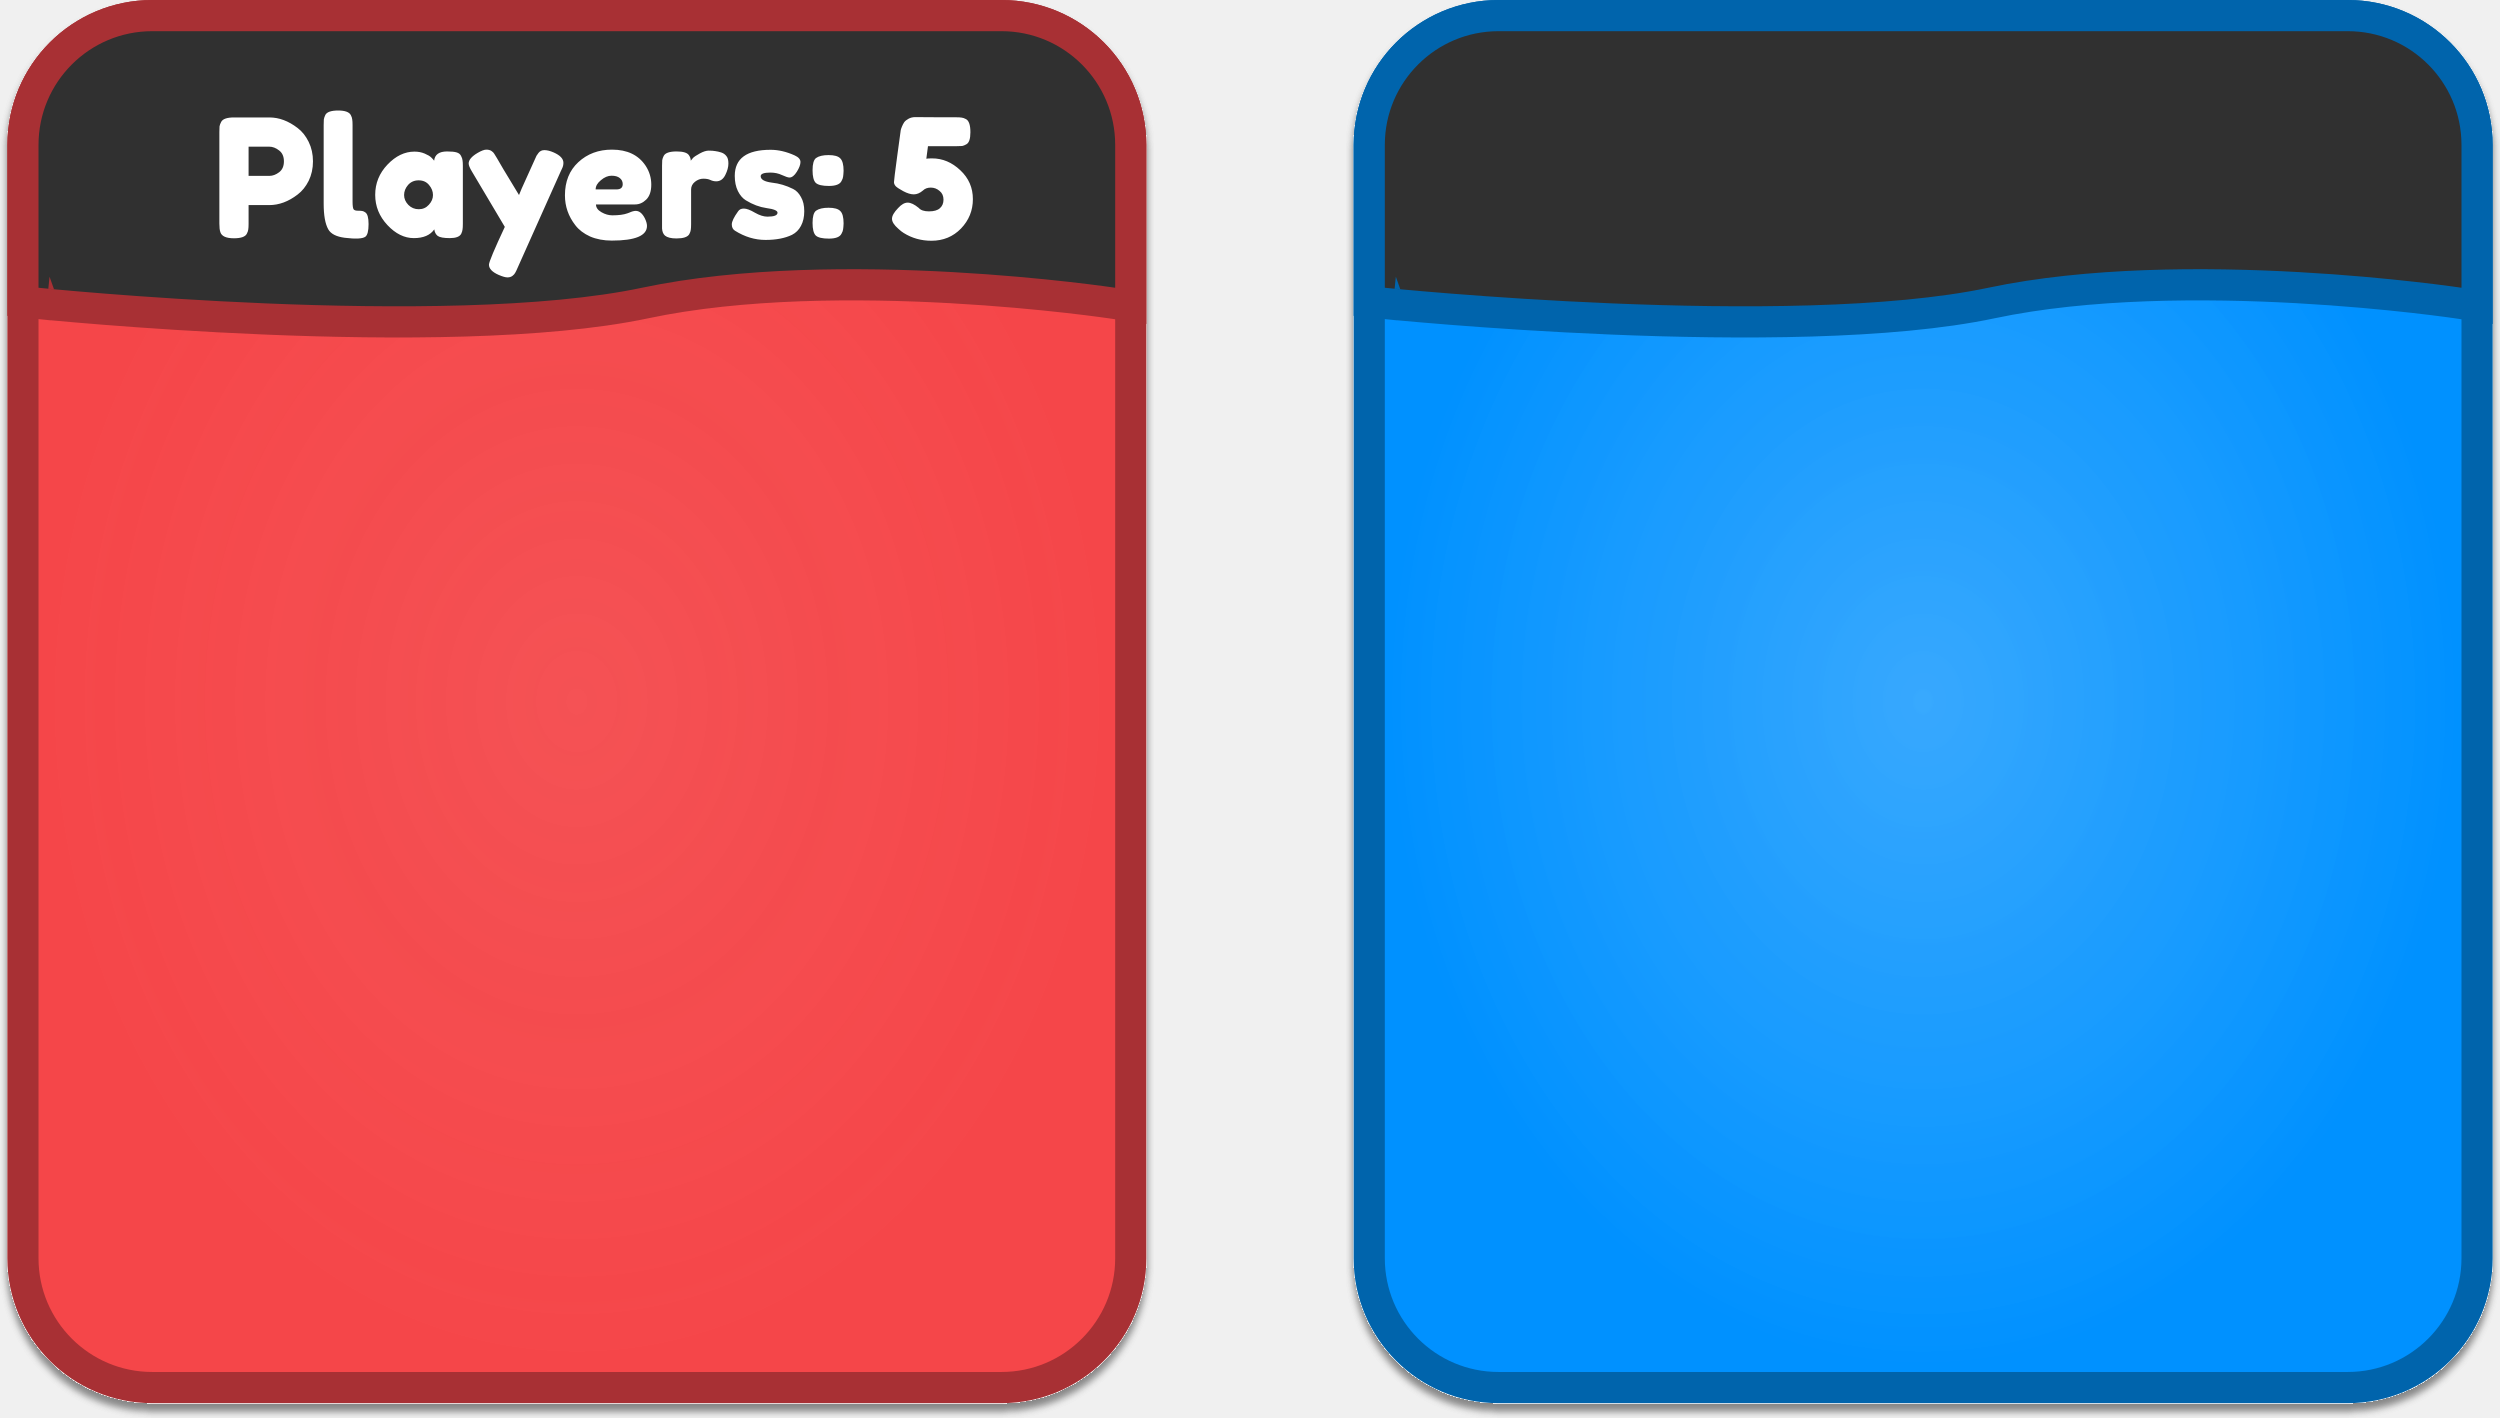
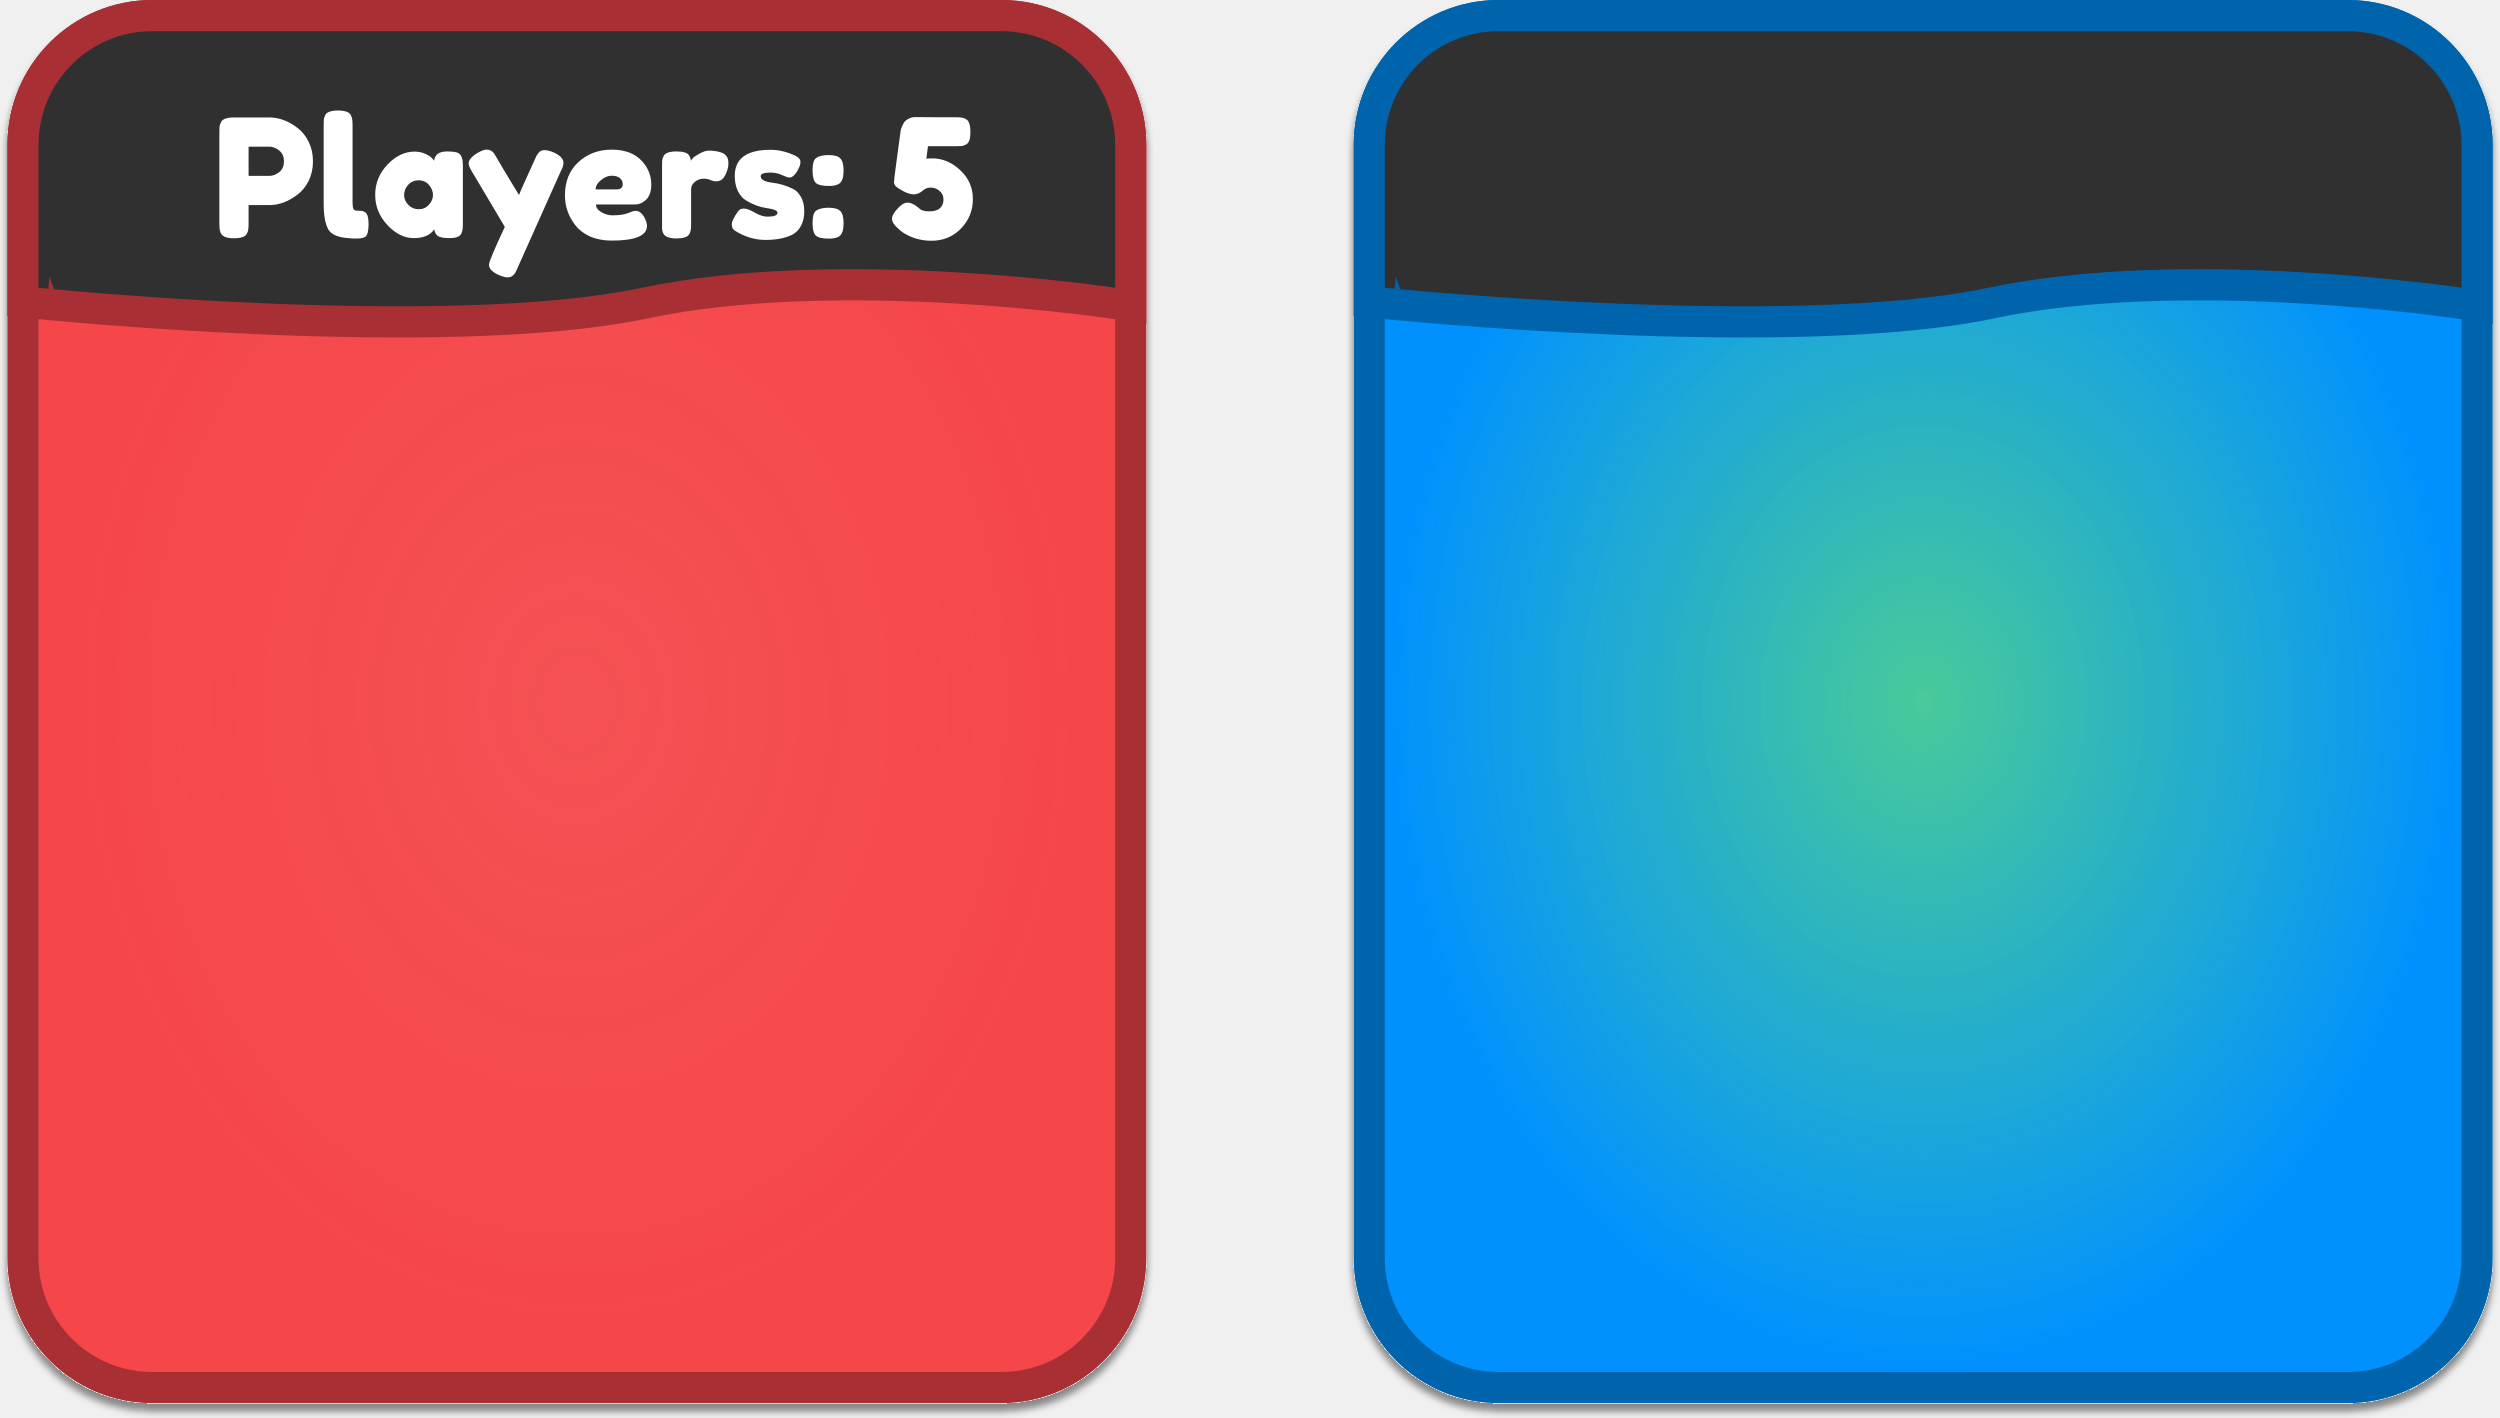
<svg xmlns="http://www.w3.org/2000/svg" width="1363" height="773" viewBox="0 0 1363 773" fill="none">
  <g filter="url(#filter0_dd_1204_2)">
    <rect x="12.5" y="8.5" width="604" height="748" rx="70.5" fill="url(#paint0_radial_1204_2)" stroke="#A83034" stroke-width="17" />
    <path d="M12.5 79C12.5 40.064 44.064 8.5 83 8.5H546C584.936 8.5 616.5 40.064 616.5 79V166.766L606.729 165.288V165.287H606.727C606.723 165.287 606.718 165.286 606.71 165.285C606.694 165.283 606.669 165.279 606.636 165.274C606.569 165.264 606.466 165.249 606.328 165.229C606.052 165.188 605.634 165.127 605.082 165.048C603.978 164.89 602.333 164.66 600.197 164.375C595.925 163.804 589.684 163.011 581.854 162.129C566.187 160.364 544.178 158.247 518.84 156.835C468.001 154.002 404.397 154.054 351.761 165.199C296.844 176.827 213.61 176.756 144.836 173.912C110.297 172.484 79.14 170.342 56.618 168.558C45.355 167.665 36.246 166.862 29.947 166.281C26.798 165.991 24.35 165.755 22.686 165.593C21.855 165.511 21.219 165.448 20.79 165.405C20.576 165.384 20.412 165.368 20.302 165.356C20.247 165.351 20.205 165.347 20.177 165.344C20.163 165.342 20.151 165.341 20.144 165.34C20.14 165.339 20.137 165.34 20.135 165.34C20.133 165.339 20.134 165.307 21 156.884L20.131 165.339L12.5 164.555V79Z" fill="#303030" stroke="#A83034" stroke-width="17" />
  </g>
  <g filter="url(#filter1_dd_1204_2)">
    <rect x="746.5" y="8.5" width="604" height="748" rx="70.5" fill="url(#paint1_radial_1204_2)" stroke="#0064AC" stroke-width="17" />
    <path d="M746.5 79C746.5 40.064 778.064 8.5 817 8.5H1280C1318.94 8.5 1350.5 40.064 1350.5 79V166.766L1340.73 165.288V165.287H1340.73C1340.72 165.287 1340.72 165.286 1340.71 165.285C1340.69 165.283 1340.67 165.279 1340.64 165.274C1340.57 165.264 1340.47 165.249 1340.33 165.229C1340.05 165.188 1339.63 165.127 1339.08 165.048C1337.98 164.89 1336.33 164.66 1334.2 164.375C1329.92 163.804 1323.68 163.011 1315.85 162.129C1300.19 160.364 1278.18 158.247 1252.84 156.835C1202 154.002 1138.4 154.054 1085.76 165.199C1030.84 176.827 947.61 176.756 878.836 173.912C844.297 172.484 813.14 170.342 790.618 168.558C779.355 167.665 770.246 166.862 763.947 166.281C760.798 165.991 758.35 165.755 756.687 165.593C755.855 165.511 755.219 165.448 754.79 165.405C754.575 165.384 754.412 165.368 754.302 165.356C754.247 165.351 754.205 165.347 754.177 165.344C754.162 165.342 754.151 165.341 754.144 165.34C754.14 165.339 754.137 165.34 754.135 165.34C754.132 165.339 754.134 165.307 755 156.884L754.131 165.339L746.5 164.555V79Z" fill="#303030" stroke="#0064AC" stroke-width="17" />
  </g>
  <path d="M168.29 77.35C169.85 80.53 170.63 84.07 170.63 87.97C170.63 91.87 169.85 95.41 168.29 98.59C166.73 101.71 164.72 104.2 162.26 106.06C157.28 109.9 152.12 111.82 146.78 111.82H135.53V121.99C135.53 123.37 135.47 124.42 135.35 125.14C135.29 125.8 135.02 126.58 134.54 127.48C133.7 129.1 131.36 129.91 127.52 129.91C123.32 129.91 120.86 128.8 120.14 126.58C119.78 125.56 119.6 124 119.6 121.9V71.95C119.6 70.57 119.63 69.55 119.69 68.89C119.81 68.17 120.11 67.36 120.59 66.46C121.43 64.84 123.77 64.03 127.61 64.03H146.87C152.15 64.03 157.28 65.95 162.26 69.79C164.72 71.65 166.73 74.17 168.29 77.35ZM146.87 95.89C148.67 95.89 150.44 95.23 152.18 93.91C153.92 92.59 154.79 90.61 154.79 87.97C154.79 85.33 153.92 83.35 152.18 82.03C150.44 80.65 148.64 79.96 146.78 79.96H135.53V95.89H146.87ZM176.465 68.17C176.465 66.79 176.495 65.77 176.555 65.11C176.675 64.39 176.945 63.58 177.365 62.68C178.205 61.06 180.545 60.25 184.385 60.25C188.045 60.25 190.325 61.06 191.225 62.68C191.705 63.58 191.975 64.39 192.035 65.11C192.155 65.83 192.215 66.88 192.215 68.26V109.93C192.215 112.09 192.395 113.47 192.755 114.07C193.115 114.61 193.895 114.88 195.095 114.88C196.355 114.88 197.195 114.94 197.615 115.06C198.035 115.12 198.545 115.36 199.145 115.78C200.345 116.56 200.945 118.69 200.945 122.17C200.945 125.95 200.345 128.26 199.145 129.1C197.585 130.18 193.865 130.36 187.985 129.64C183.365 129.04 180.365 127.51 178.985 125.05C177.305 122.11 176.465 117.43 176.465 111.01V68.17ZM236.689 87.61C237.049 84.25 239.419 82.57 243.799 82.57C246.139 82.57 247.879 82.75 249.019 83.11C250.159 83.47 250.939 84.1 251.359 85C251.839 85.9 252.109 86.71 252.169 87.43C252.289 88.09 252.349 89.11 252.349 90.49V121.99C252.349 123.37 252.289 124.42 252.169 125.14C252.109 125.8 251.869 126.58 251.449 127.48C250.609 129.04 248.539 129.82 245.239 129.82C241.999 129.82 239.809 129.43 238.669 128.65C237.589 127.81 236.959 126.61 236.779 125.05C234.559 128.23 230.839 129.82 225.619 129.82C220.459 129.82 215.659 127.45 211.219 122.71C206.779 117.97 204.559 112.48 204.559 106.24C204.559 99.94 206.779 94.45 211.219 89.77C215.719 85.03 220.639 82.66 225.979 82.66C228.019 82.66 229.879 83.02 231.559 83.74C233.239 84.46 234.409 85.15 235.069 85.81C235.729 86.41 236.269 87.01 236.689 87.61ZM220.309 106.33C220.309 108.31 221.089 110.11 222.649 111.73C224.209 113.29 226.099 114.07 228.319 114.07C230.539 114.07 232.369 113.26 233.809 111.64C235.309 110.02 236.059 108.25 236.059 106.33C236.059 104.35 235.339 102.52 233.899 100.84C232.519 99.16 230.629 98.32 228.229 98.32C225.889 98.32 223.969 99.16 222.469 100.84C221.029 102.52 220.309 104.35 220.309 106.33ZM301.864 83.11C305.404 84.67 307.174 86.56 307.174 88.78C307.174 89.86 306.934 90.88 306.454 91.84C305.974 92.8 305.734 93.31 305.734 93.37L282.154 146.11C281.674 147.25 281.254 148.12 280.894 148.72C280.594 149.32 280.084 149.89 279.364 150.43C278.644 150.97 277.744 151.24 276.664 151.24C275.584 151.24 273.994 150.79 271.894 149.89C268.354 148.33 266.584 146.47 266.584 144.31C266.584 142.87 269.464 136 275.224 123.7L257.314 93.55C256.114 91.57 255.514 90.1 255.514 89.14C255.514 87.22 257.134 85.3 260.374 83.38C262.414 82.18 264.004 81.58 265.144 81.58C266.284 81.58 267.214 81.82 267.934 82.3C268.654 82.78 269.164 83.29 269.464 83.83C269.824 84.31 271.474 87.1 274.414 92.2C277.414 97.24 280.264 101.95 282.964 106.33C283.264 105.37 284.884 101.68 287.824 95.26C290.764 88.78 292.324 85.33 292.504 84.91C292.744 84.49 293.104 83.98 293.584 83.38C294.364 82.36 295.444 81.85 296.824 81.85C298.264 81.85 299.944 82.27 301.864 83.11ZM355.076 100.66C355.076 104.32 354.146 107.05 352.286 108.85C350.486 110.59 348.476 111.46 346.256 111.46H324.926C324.926 113.14 325.916 114.55 327.896 115.69C329.876 116.83 331.856 117.4 333.836 117.4C337.316 117.4 340.046 117.04 342.026 116.32L343.016 115.96C344.456 115.3 345.656 114.97 346.616 114.97C348.536 114.97 350.186 116.32 351.566 119.02C352.346 120.64 352.736 122.02 352.736 123.16C352.736 128.5 346.346 131.17 333.566 131.17C329.126 131.17 325.166 130.42 321.686 128.92C318.266 127.36 315.596 125.32 313.676 122.8C309.896 117.94 308.006 112.51 308.006 106.51C308.006 98.95 310.436 92.92 315.296 88.42C320.216 83.86 326.336 81.58 333.656 81.58C341.996 81.58 348.116 84.52 352.016 90.4C354.056 93.52 355.076 96.94 355.076 100.66ZM336.086 103.27C338.366 103.27 339.506 102.31 339.506 100.39C339.506 99.01 338.966 97.9 337.886 97.06C336.866 96.22 335.366 95.8 333.386 95.8C331.466 95.8 329.546 96.61 327.626 98.23C325.706 99.79 324.746 101.47 324.746 103.27H336.086ZM393.168 83.11C394.308 83.47 395.238 84.1 395.958 85C396.738 85.84 397.128 87.22 397.128 89.14C397.128 91.06 396.558 93.16 395.418 95.44C394.278 97.72 392.628 98.86 390.468 98.86C389.388 98.86 388.338 98.62 387.318 98.14C386.358 97.66 385.068 97.42 383.448 97.42C381.828 97.42 380.298 97.99 378.858 99.13C377.478 100.27 376.788 101.65 376.788 103.27V122.17C376.788 123.55 376.728 124.6 376.608 125.32C376.548 125.98 376.278 126.76 375.798 127.66C374.898 129.22 372.558 130 368.778 130C365.898 130 363.828 129.49 362.568 128.47C361.608 127.63 361.068 126.34 360.948 124.6C360.948 124 360.948 123.13 360.948 121.99V90.4C360.948 89.02 360.978 88 361.038 87.34C361.158 86.62 361.428 85.84 361.848 85C362.688 83.38 365.028 82.57 368.868 82.57C372.468 82.57 374.718 83.26 375.618 84.64C376.278 85.6 376.608 86.59 376.608 87.61C376.908 87.19 377.328 86.68 377.868 86.08C378.468 85.48 379.698 84.67 381.558 83.65C383.418 82.63 385.038 82.12 386.418 82.12C387.858 82.12 389.058 82.21 390.018 82.39C390.978 82.51 392.028 82.75 393.168 83.11ZM400.683 125.77C399.543 125.05 398.973 123.91 398.973 122.35C398.973 120.79 400.113 118.42 402.393 115.24C403.053 114.22 404.103 113.71 405.543 113.71C407.043 113.71 409.053 114.46 411.573 115.96C414.093 117.4 416.373 118.12 418.413 118.12C422.073 118.12 423.903 117.4 423.903 115.96C423.903 114.82 421.893 113.98 417.873 113.44C414.093 112.9 410.343 111.49 406.623 109.21C404.883 108.13 403.443 106.45 402.303 104.17C401.163 101.83 400.593 99.07 400.593 95.89C400.593 86.41 407.103 81.67 420.123 81.67C424.383 81.67 428.763 82.69 433.263 84.73C435.363 85.69 436.413 86.89 436.413 88.33C436.413 89.77 435.753 91.54 434.433 93.64C433.113 95.74 431.763 96.79 430.383 96.79C429.663 96.79 428.313 96.34 426.333 95.44C424.413 94.54 422.313 94.09 420.033 94.09C416.493 94.09 414.723 94.75 414.723 96.07C414.723 97.87 416.763 99.04 420.843 99.58C424.803 100 428.643 101.14 432.363 103C434.103 103.84 435.543 105.31 436.683 107.41C437.883 109.45 438.483 112.03 438.483 115.15C438.483 118.27 437.883 120.94 436.683 123.16C435.543 125.32 433.923 126.94 431.823 128.02C427.983 129.88 423.153 130.81 417.333 130.81C411.573 130.81 406.023 129.13 400.683 125.77ZM451.736 84.55C454.856 84.55 456.986 85.15 458.126 86.35C459.326 87.55 459.926 89.8 459.926 93.1C459.866 94.54 459.776 95.62 459.656 96.34C459.596 97 459.296 97.81 458.756 98.77C457.856 100.51 455.576 101.38 451.916 101.38C448.316 101.38 445.916 100.81 444.716 99.67C443.576 98.47 443.006 96.19 443.006 92.83C443.006 89.35 443.636 87.13 444.896 86.17C446.396 85.09 448.676 84.55 451.736 84.55ZM451.736 113.26C454.856 113.26 456.986 113.86 458.126 115.06C459.326 116.2 459.926 118.45 459.926 121.81C459.866 123.25 459.776 124.33 459.656 125.05C459.596 125.71 459.296 126.52 458.756 127.48C457.856 129.22 455.576 130.09 451.916 130.09C448.316 130.09 445.916 129.52 444.716 128.38C443.576 127.18 443.006 124.9 443.006 121.54C443.006 118.06 443.636 115.84 444.896 114.88C446.396 113.8 448.676 113.26 451.736 113.26ZM499.005 63.85L512.685 63.94H521.145C522.585 63.94 523.635 64 524.295 64.12C524.955 64.18 525.735 64.45 526.635 64.93C528.255 65.77 529.065 68.17 529.065 72.13C529.065 75.73 528.315 77.92 526.815 78.7C525.975 79.18 525.225 79.48 524.565 79.6C523.965 79.66 523.005 79.69 521.685 79.69H505.935C505.815 80.41 505.515 82.69 505.035 86.53C505.695 86.41 506.745 86.35 508.185 86.35C513.885 86.35 519.015 88.51 523.575 92.83C528.135 97.09 530.415 102.34 530.415 108.58C530.415 114.76 528.255 120.1 523.935 124.6C519.615 129.04 514.245 131.26 507.825 131.26C502.245 131.26 497.205 129.85 492.705 127.03C491.685 126.37 490.935 125.8 490.455 125.32L489.735 124.69C487.455 122.71 486.315 120.91 486.315 119.29C486.315 117.67 487.425 115.72 489.645 113.44C491.445 111.46 493.185 110.47 494.865 110.47C496.545 110.47 498.555 111.43 500.895 113.35C501.975 114.61 503.835 115.24 506.475 115.24C509.175 115.24 511.155 114.67 512.415 113.53C513.735 112.39 514.395 110.83 514.395 108.85C514.395 106.81 513.675 105.22 512.235 104.08C510.855 102.88 509.265 102.28 507.465 102.28C505.665 102.28 504.225 102.82 503.145 103.9C501.525 105.28 499.875 105.97 498.195 105.97C496.575 105.97 494.685 105.4 492.525 104.26C490.425 103.12 489.045 102.22 488.385 101.56C487.725 100.84 487.395 100.09 487.395 99.31C487.395 98.53 487.995 93.7 489.195 84.82C490.395 75.94 491.025 71.32 491.085 70.96C491.145 70.6 491.355 69.97 491.715 69.07C492.075 68.17 492.495 67.36 492.975 66.64C493.515 65.92 494.295 65.29 495.315 64.75C496.395 64.15 497.625 63.85 499.005 63.85Z" fill="white" />
  <defs>
    <filter id="filter0_dd_1204_2" x="0" y="0" width="629" height="773" filterUnits="userSpaceOnUse" color-interpolation-filters="sRGB">
      <feFlood flood-opacity="0" result="BackgroundImageFix" />
      <feColorMatrix in="SourceAlpha" type="matrix" values="0 0 0 0 0 0 0 0 0 0 0 0 0 0 0 0 0 0 127 0" result="hardAlpha" />
      <feOffset dy="4" />
      <feGaussianBlur stdDeviation="2" />
      <feComposite in2="hardAlpha" operator="out" />
      <feColorMatrix type="matrix" values="0 0 0 0 0 0 0 0 0 0 0 0 0 0 0 0 0 0 0.25 0" />
      <feBlend mode="normal" in2="BackgroundImageFix" result="effect1_dropShadow_1204_2" />
      <feColorMatrix in="SourceAlpha" type="matrix" values="0 0 0 0 0 0 0 0 0 0 0 0 0 0 0 0 0 0 127 0" result="hardAlpha" />
      <feOffset dy="4" />
      <feGaussianBlur stdDeviation="2" />
      <feComposite in2="hardAlpha" operator="out" />
      <feColorMatrix type="matrix" values="0 0 0 0 0 0 0 0 0 0 0 0 0 0 0 0 0 0 0.25 0" />
      <feBlend mode="normal" in2="effect1_dropShadow_1204_2" result="effect2_dropShadow_1204_2" />
      <feBlend mode="normal" in="SourceGraphic" in2="effect2_dropShadow_1204_2" result="shape" />
    </filter>
    <filter id="filter1_dd_1204_2" x="734" y="0" width="629" height="773" filterUnits="userSpaceOnUse" color-interpolation-filters="sRGB">
      <feFlood flood-opacity="0" result="BackgroundImageFix" />
      <feColorMatrix in="SourceAlpha" type="matrix" values="0 0 0 0 0 0 0 0 0 0 0 0 0 0 0 0 0 0 127 0" result="hardAlpha" />
      <feOffset dy="4" />
      <feGaussianBlur stdDeviation="2" />
      <feComposite in2="hardAlpha" operator="out" />
      <feColorMatrix type="matrix" values="0 0 0 0 0 0 0 0 0 0 0 0 0 0 0 0 0 0 0.25 0" />
      <feBlend mode="normal" in2="BackgroundImageFix" result="effect1_dropShadow_1204_2" />
      <feColorMatrix in="SourceAlpha" type="matrix" values="0 0 0 0 0 0 0 0 0 0 0 0 0 0 0 0 0 0 127 0" result="hardAlpha" />
      <feOffset dy="4" />
      <feGaussianBlur stdDeviation="2" />
      <feComposite in2="hardAlpha" operator="out" />
      <feColorMatrix type="matrix" values="0 0 0 0 0 0 0 0 0 0 0 0 0 0 0 0 0 0 0.25 0" />
      <feBlend mode="normal" in2="effect1_dropShadow_1204_2" result="effect2_dropShadow_1204_2" />
      <feBlend mode="normal" in="SourceGraphic" in2="effect2_dropShadow_1204_2" result="shape" />
    </filter>
    <radialGradient id="paint0_radial_1204_2" cx="0" cy="0" r="1" gradientUnits="userSpaceOnUse" gradientTransform="translate(314.5 382.5) rotate(90) scale(365.5 293.5)">
      <stop stop-color="#F54649" stop-opacity="0.93" />
      <stop offset="1" stop-color="#F54649" />
    </radialGradient>
    <radialGradient id="paint1_radial_1204_2" cx="0" cy="0" r="1" gradientUnits="userSpaceOnUse" gradientTransform="translate(1048.5 382.5) rotate(90) scale(365.5 293.5)">
-       <stop stop-color="#2AA3FF" stop-opacity="0.93" />
+       <stop stop-color="#3cc794ff" stop-opacity="0.93" />
      <stop offset="1" stop-color="#0091FF" />
    </radialGradient>
  </defs>
</svg>
